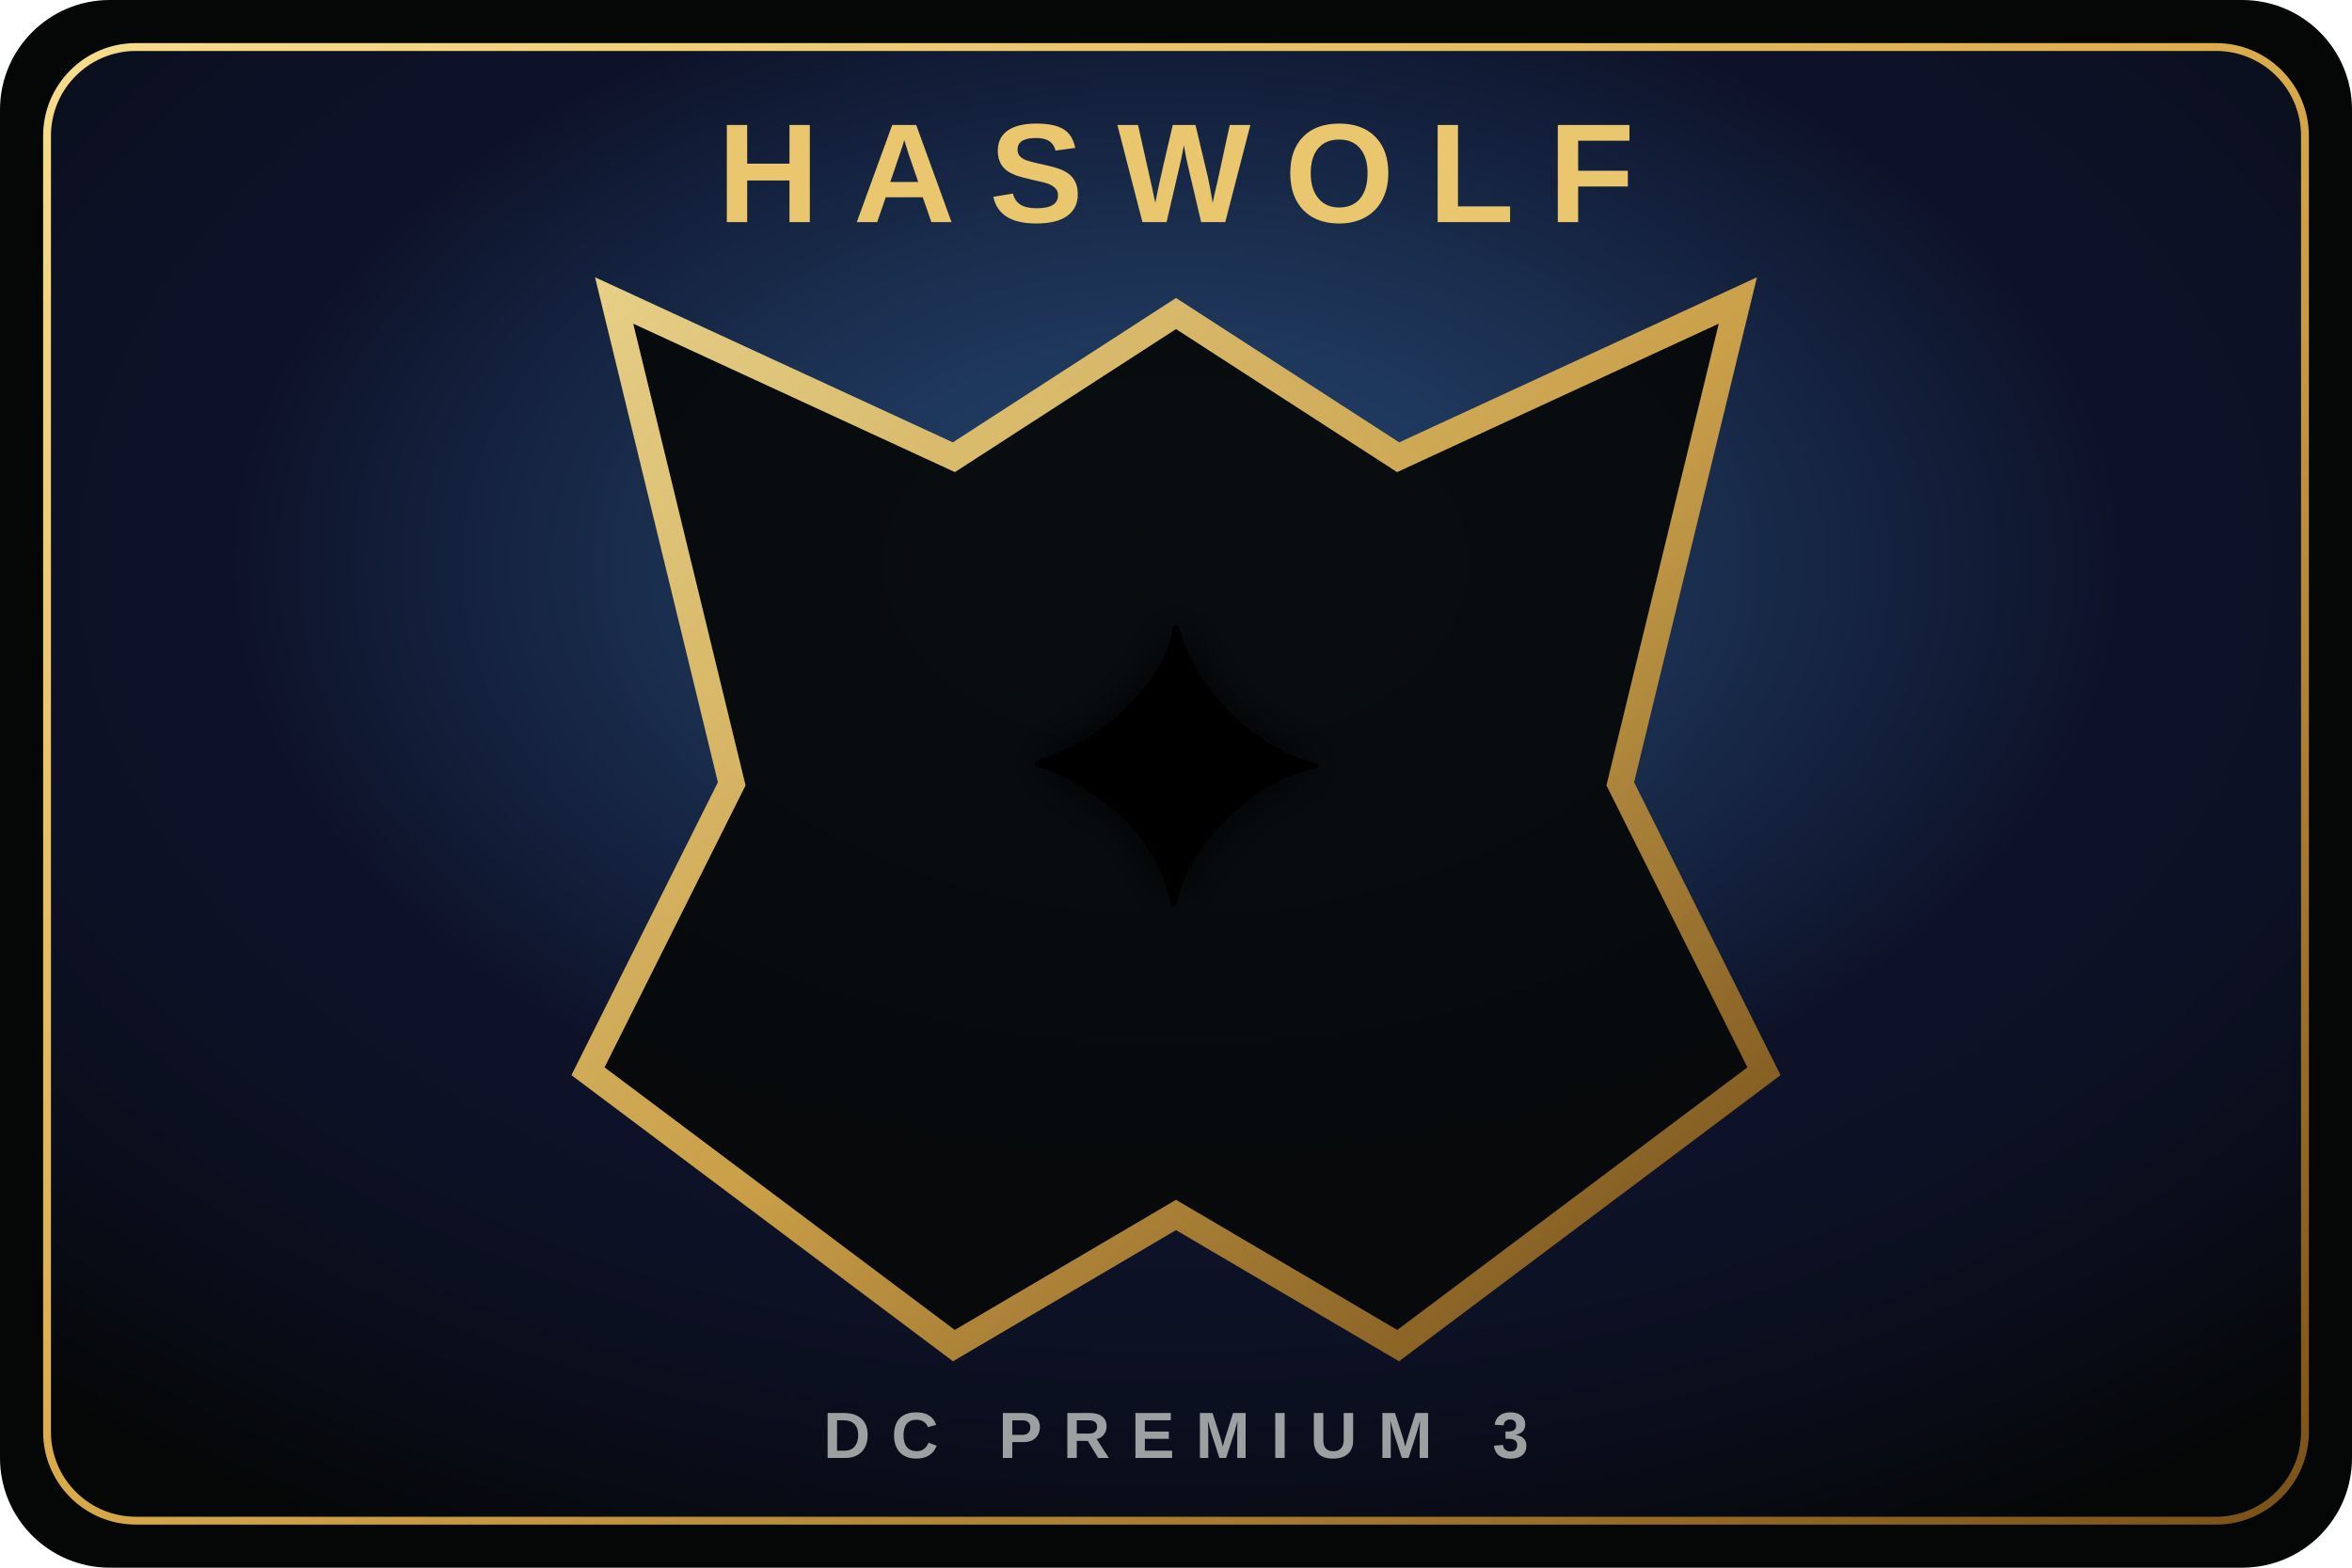
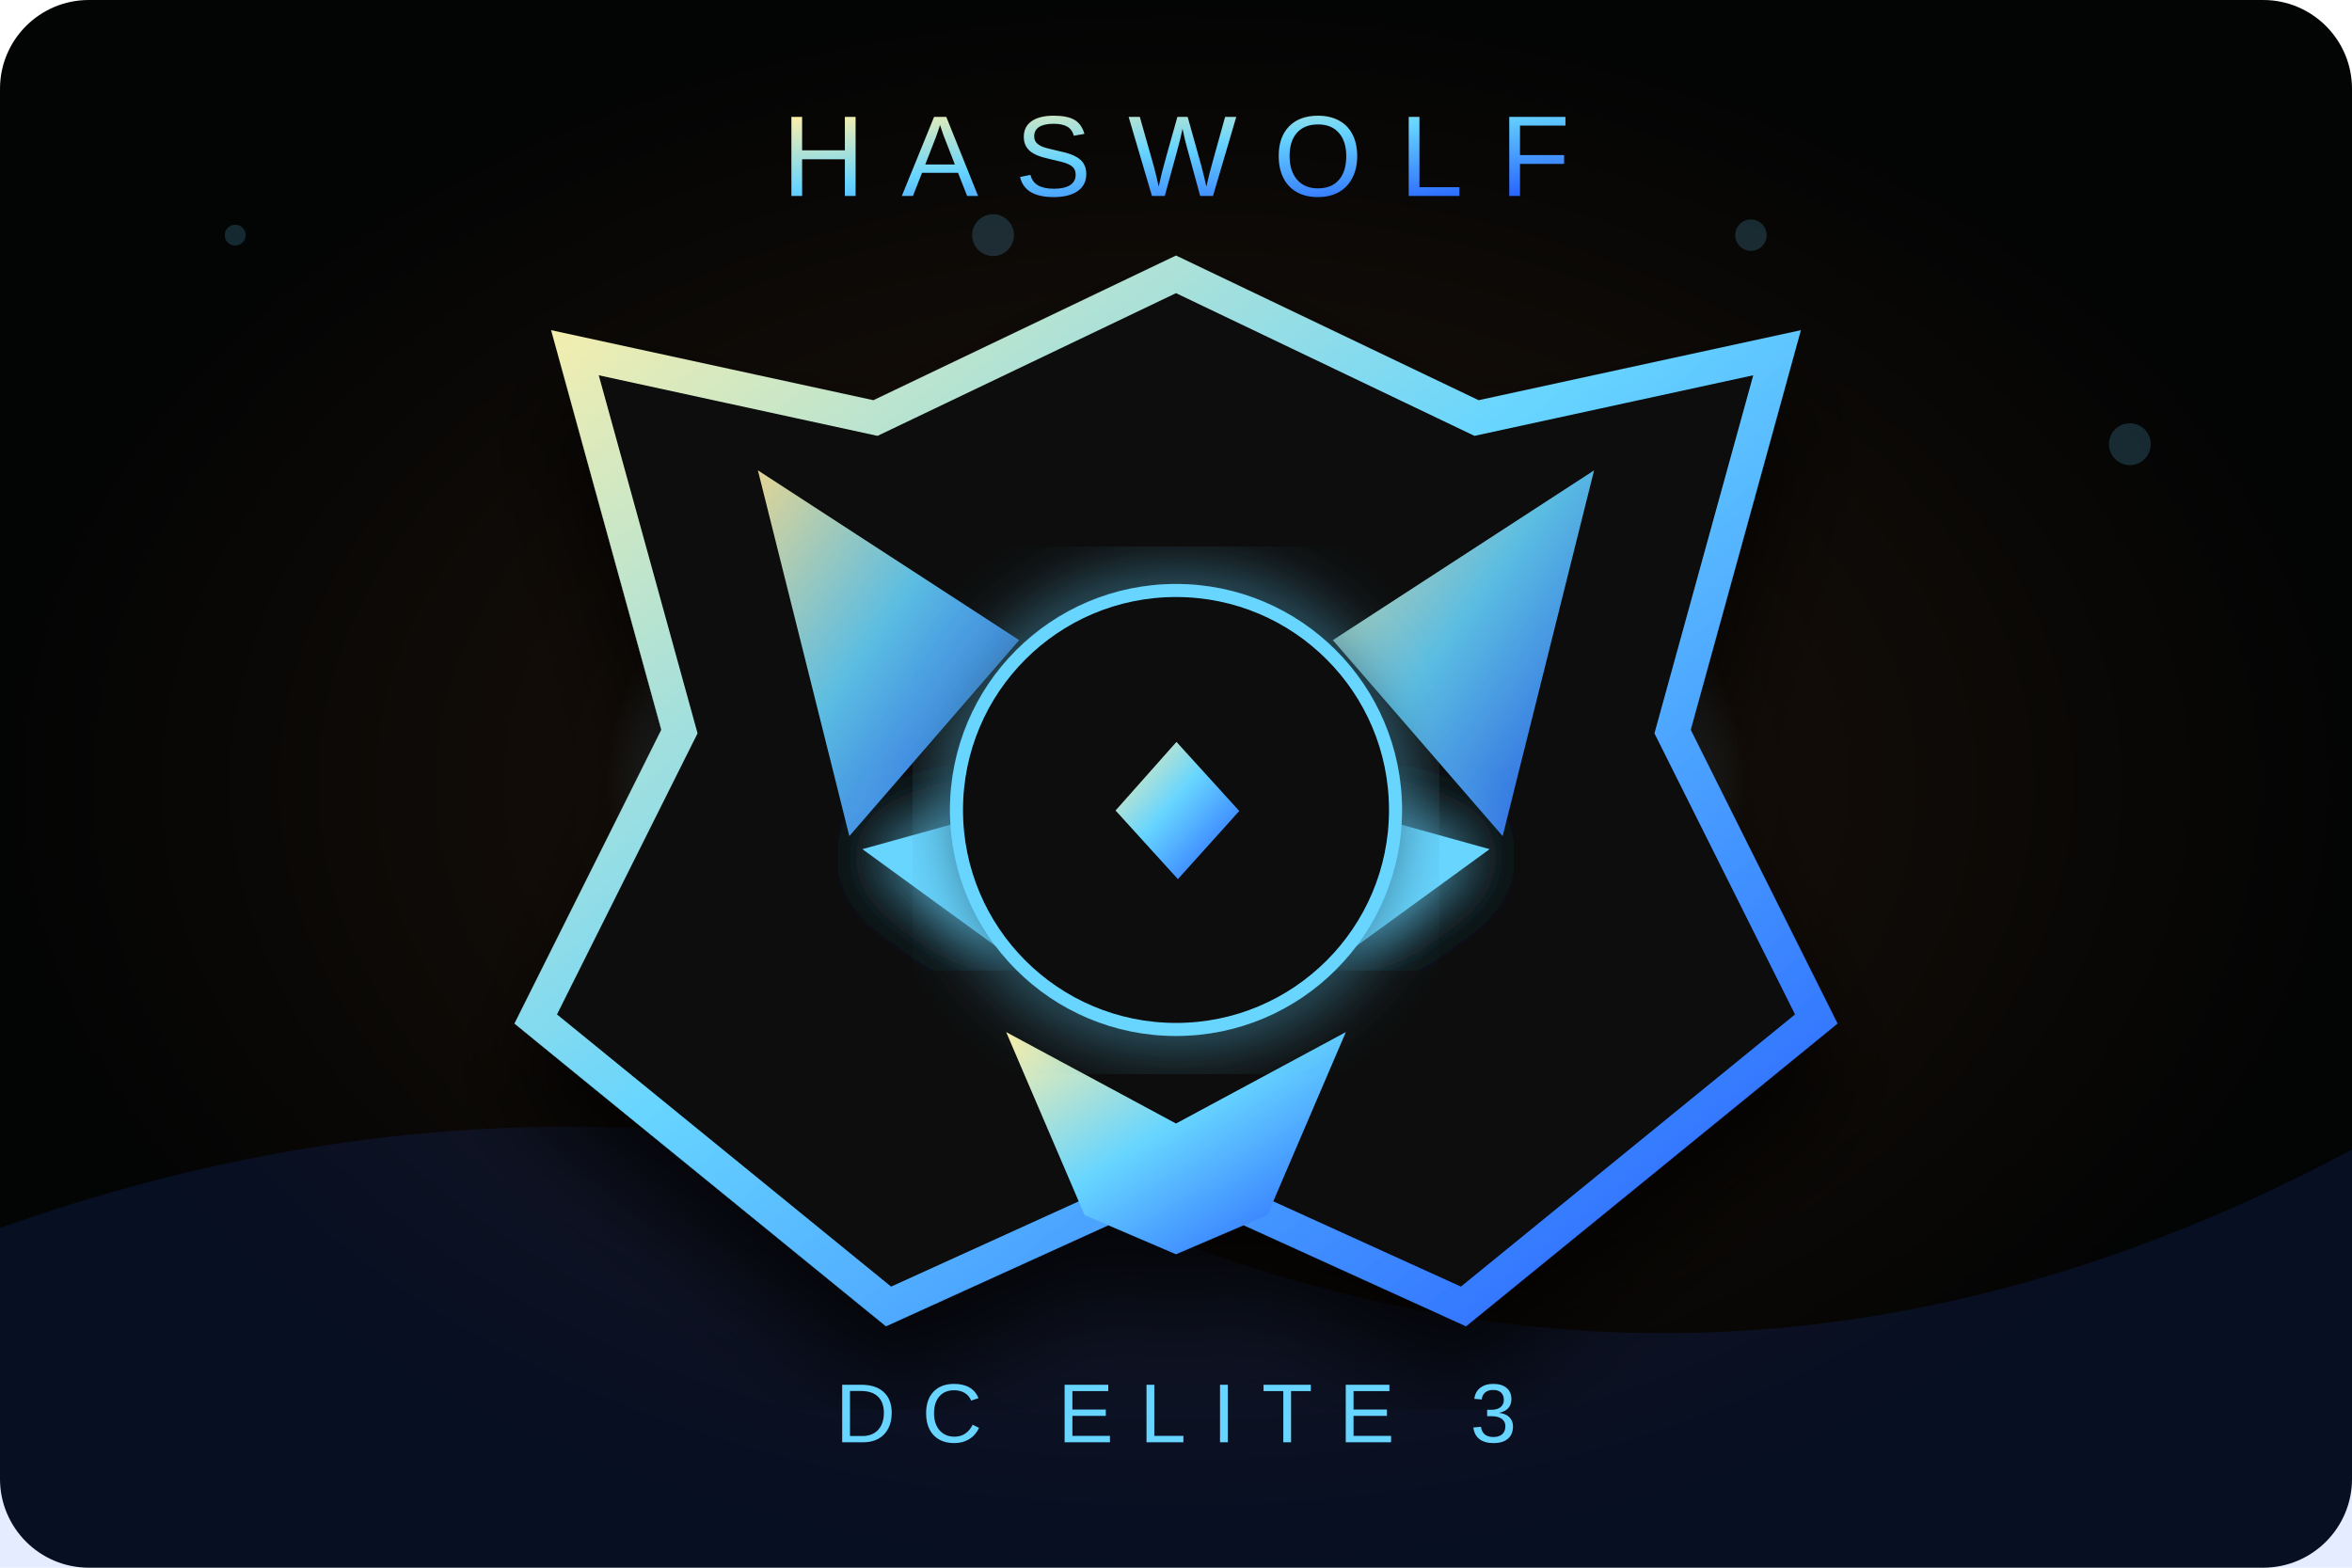
- <svg xmlns="http://www.w3.org/2000/svg" width="900" height="600" viewBox="0 0 900 600">
+ <svg xmlns="http://www.w3.org/2000/svg" viewBox="0 0 900 600">
  <defs>
-     <radialGradient id="g" cx="50%" cy="35%" r="75%">
-       <stop offset="0" stop-color="#4f9cff" stop-opacity=".42" />
-       <stop offset=".55" stop-color="#151c45" stop-opacity=".55" />
-       <stop offset="1" stop-color="#050707" />
+     <radialGradient id="bg">
+       <stop stop-color="#67d5ff" stop-opacity=".34" />
+       <stop offset=".48" stop-color="#130d08" />
+       <stop offset="1" stop-color="#030404" />
    </radialGradient>
-     <linearGradient id="gold" x1="0" y1="0" x2="1" y2="1">
-       <stop stop-color="#f7dd8c" />
-       <stop offset=".5" stop-color="#d9aa4a" />
-       <stop offset="1" stop-color="#795017" />
+     <linearGradient id="gold" x2="1" y2="1">
+       <stop stop-color="#fff0a8" />
+       <stop offset=".45" stop-color="#67d5ff" />
+       <stop offset="1" stop-color="#245cff" />
    </linearGradient>
    <filter id="glow">
-       <feGaussianBlur stdDeviation="8" result="b" />
+       <feGaussianBlur stdDeviation="14" result="b" />
      <feMerge>
        <feMergeNode in="b" />
        <feMergeNode in="SourceGraphic" />
      </feMerge>
    </filter>
+     <filter id="shadow">
+       <feDropShadow dx="0" dy="25" stdDeviation="18" flood-opacity=".75" />
+     </filter>
  </defs>
-   <rect width="900" height="600" rx="42" fill="#050707" />
-   <rect x="18" y="18" width="864" height="564" rx="34" fill="url(#g)" stroke="url(#gold)" stroke-width="3" />
-   <path d="M235 115 L365 175 L450 120 L535 175 L665 115 L620 300 L675 410 L535 515 L450 465 L365 515 L225 410 L280 300 Z" fill="#070909" stroke="url(#gold)" stroke-width="10" opacity=".92" />
-   <text x="450" y="345" text-anchor="middle" font-size="150" filter="url(#glow)">✦</text>
-   <text x="450" y="85" text-anchor="middle" fill="#eac76f" font-family="Arial,sans-serif" font-weight="900" font-size="54" letter-spacing="13">HASWOLF</text>
-   <text x="450" y="558" text-anchor="middle" fill="#9ba0a0" font-family="Arial,sans-serif" font-weight="700" font-size="25" letter-spacing="8">DC PREMIUM 3</text>
+   <rect width="900" height="600" rx="34" fill="url(#bg)" />
+   <path d="M0 470 Q225 390 450 475T900 440V600H0Z" fill="#245cff" opacity=".12" />
+   <g opacity=".18" fill="#67d5ff">
+     <circle cx="90" cy="90" r="4" />
+     <circle cx="235" cy="170" r="6" />
+     <circle cx="380" cy="90" r="8" />
+     <circle cx="525" cy="170" r="4" />
+     <circle cx="670" cy="90" r="6" />
+     <circle cx="815" cy="170" r="8" />
+   </g>
+   <g filter="url(#shadow)">
+     <path d="M450 105 565 160 680 135 640 280 695 390 560 500 450 450 340 500 205 390 260 280 220 135 335 160Z" fill="#070808" stroke="url(#gold)" stroke-width="13" />
+     <path d="M290 180 390 245 325 320Z" fill="url(#gold)" opacity=".88" />
+     <path d="M610 180 510 245 575 320Z" fill="url(#gold)" opacity=".88" />
+     <path d="M330 325 420 300 385 365Z" fill="#67d5ff" filter="url(#glow)" />
+     <path d="M570 325 480 300 515 365Z" fill="#67d5ff" filter="url(#glow)" />
+     <path d="M385 395 450 430 515 395 485 465 450 480 415 465Z" fill="url(#gold)" />
+   </g>
+   <text x="450" y="75" text-anchor="middle" fill="url(#gold)" font-size="44" font-family="Arial Black,Arial" letter-spacing="14">HASWOLF</text>
+   <g filter="url(#glow)">
+     <circle cx="450" cy="310" r="84" fill="#080909" stroke="#67d5ff" stroke-width="5" />
+     <text x="450" y="340" text-anchor="middle" fill="url(#gold)" font-size="90" font-family="Arial Black,Arial">◆</text>
+   </g>
+   <text x="450" y="552" text-anchor="middle" fill="#67d5ff" font-size="32" font-family="Arial Black,Arial" letter-spacing="10">DC ELITE 3</text>
</svg>
